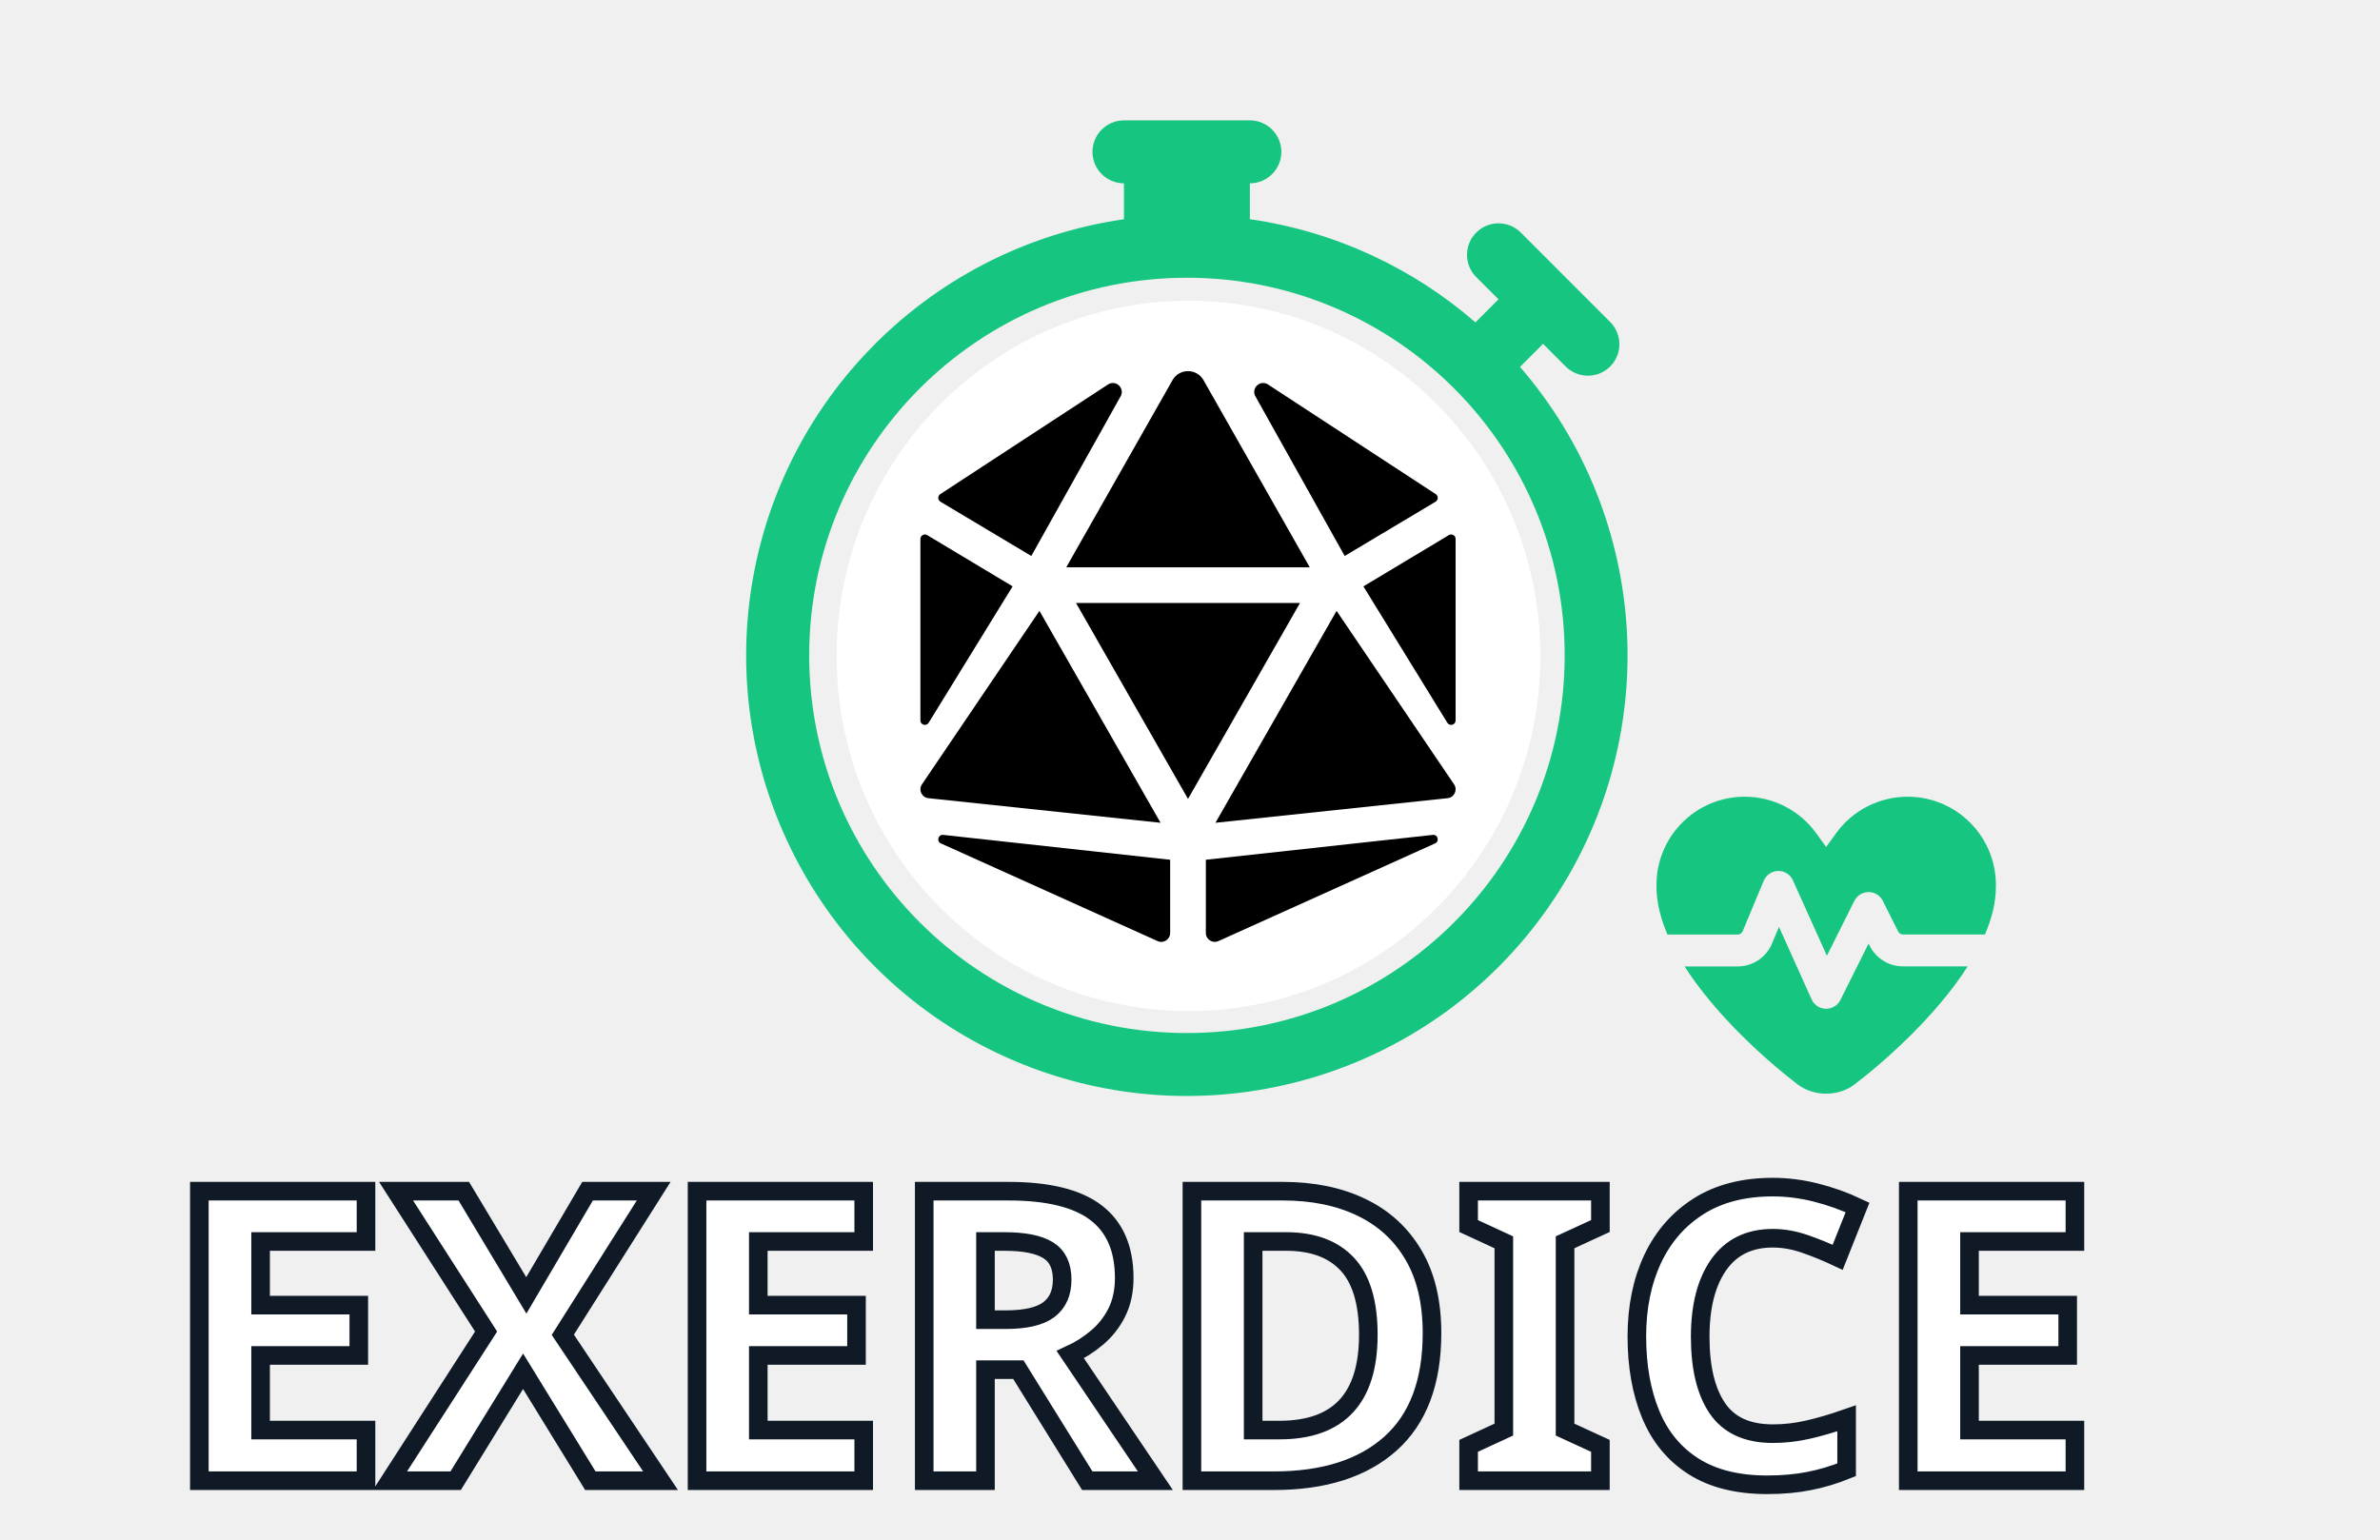
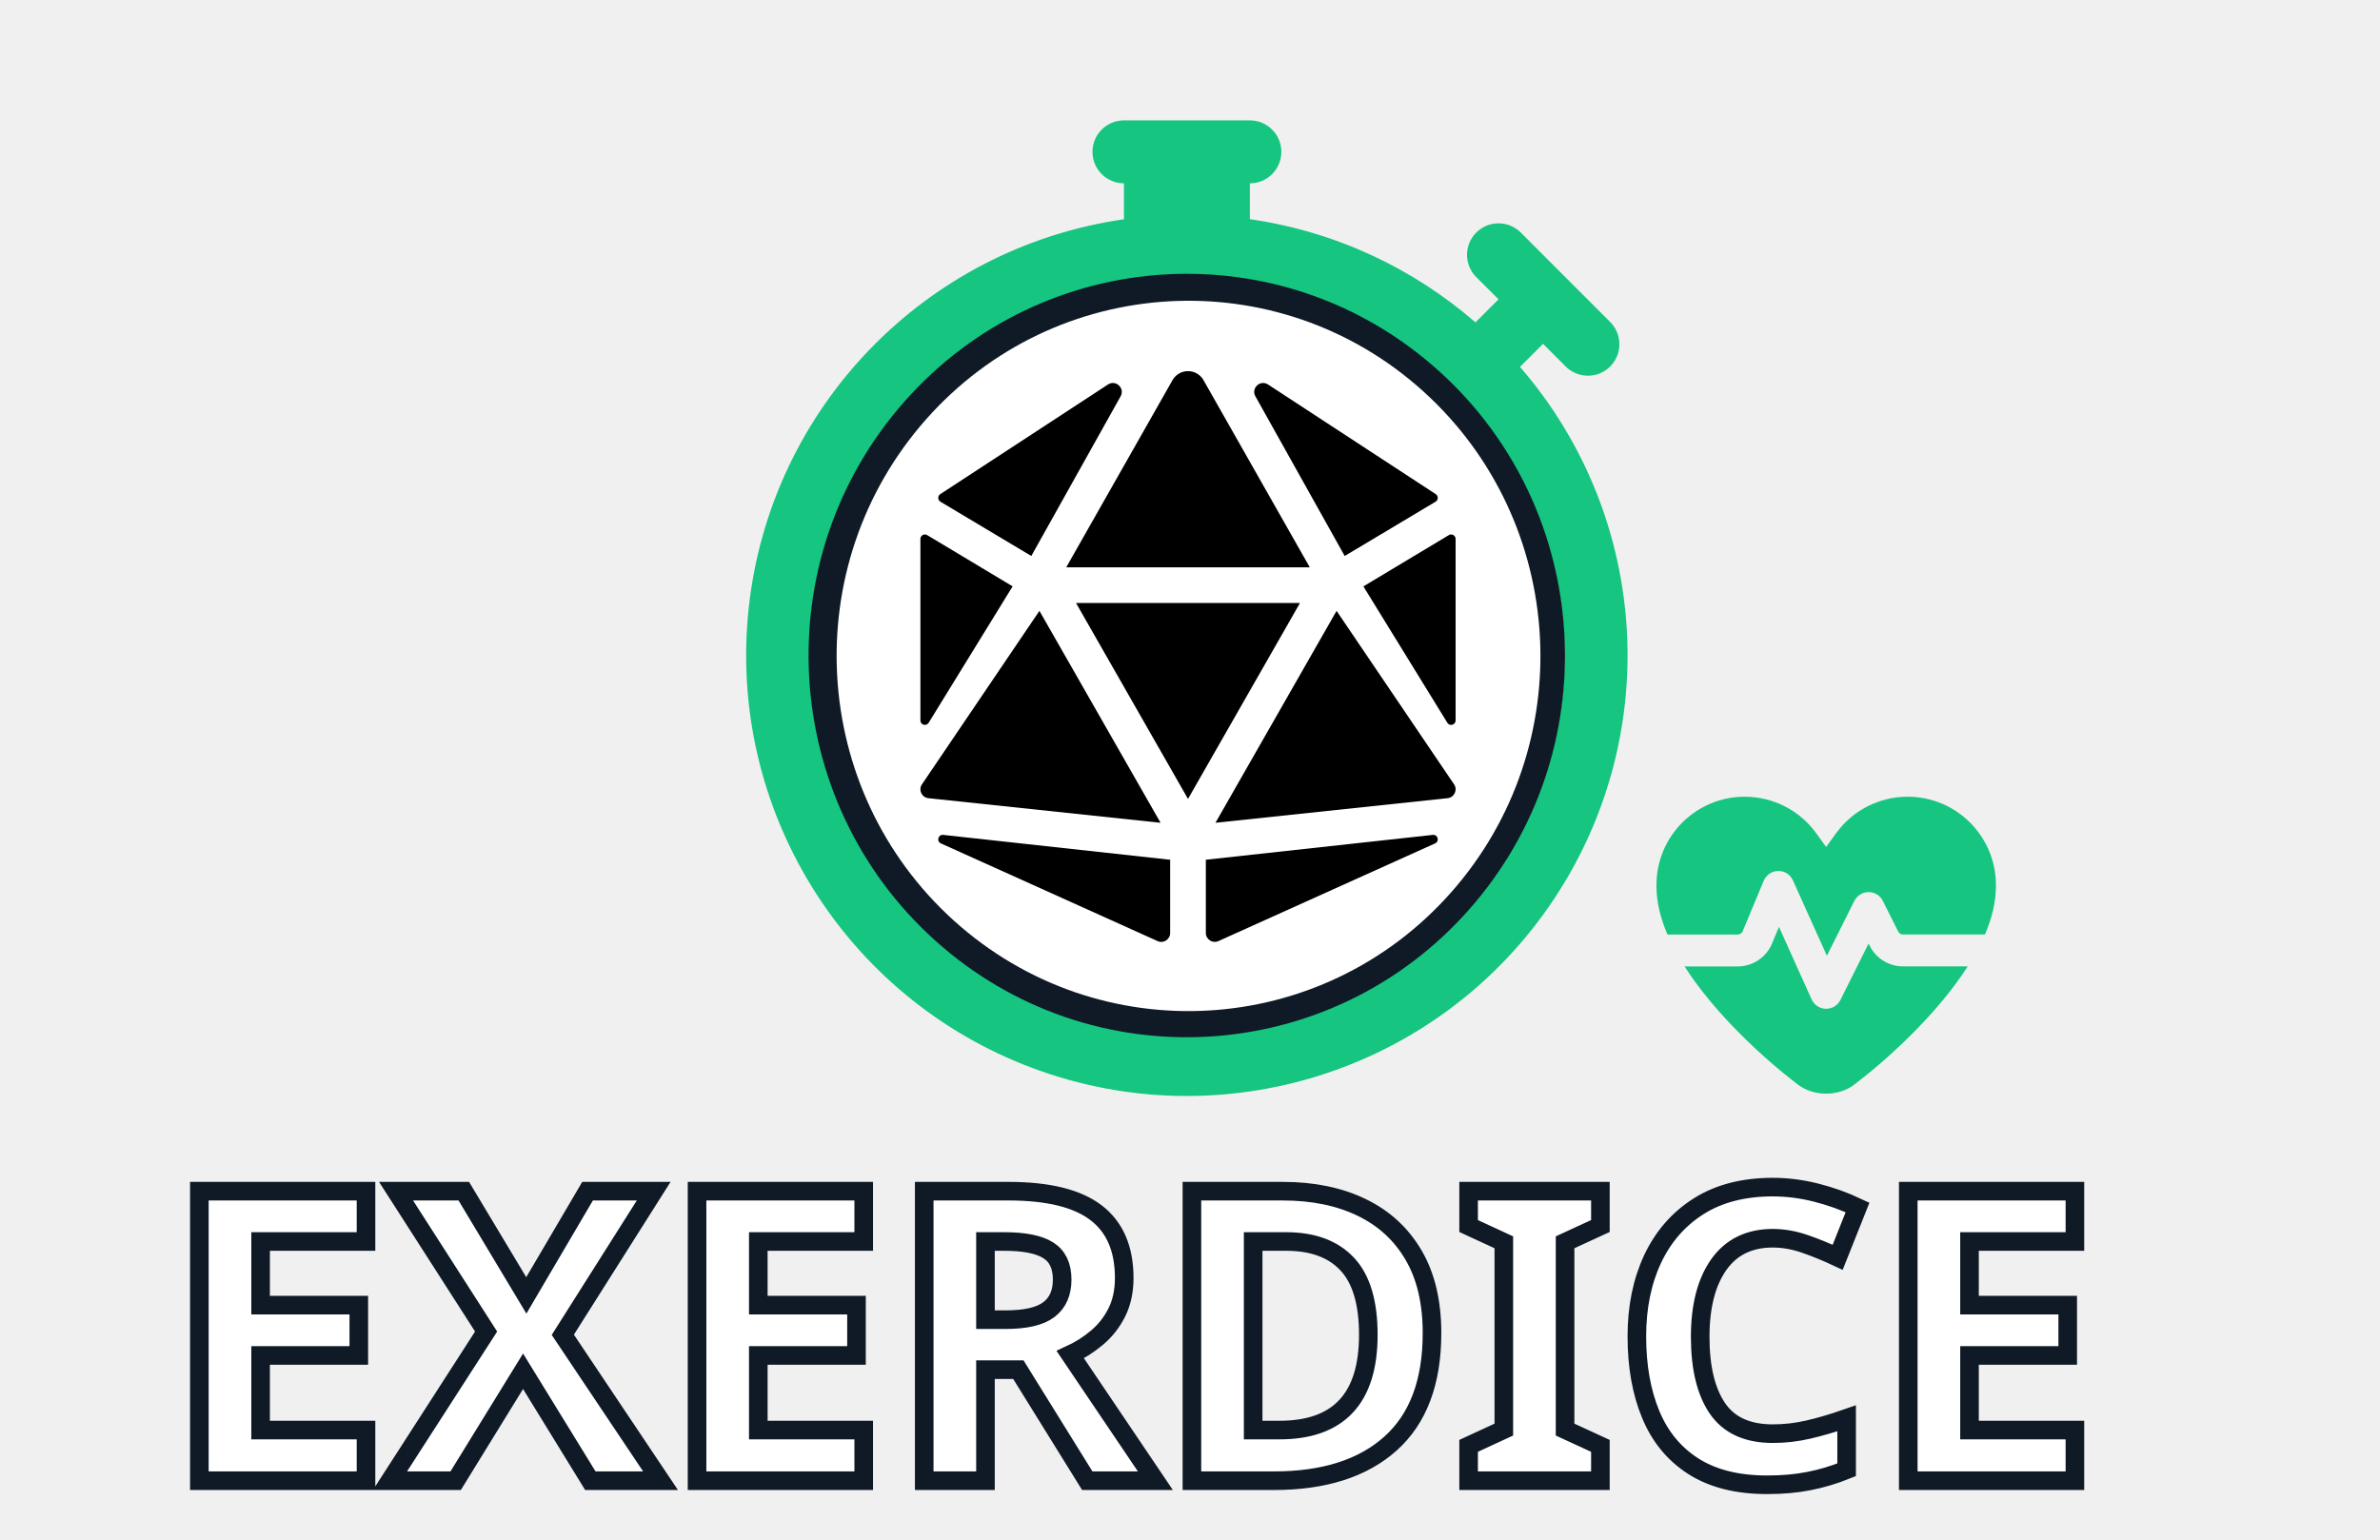
<svg viewBox="0 0 320 205" width="85mm" height="55mm">
  <g class="hero-stopwatch" transform="matrix(8.464743,0,0,8.464743,91.86704,12.30641)">
    <path class="hero-stopwatch-frame" style="fill:#15c580" d="m 6.5,0.837 a 0.5,0.5 0 0 1 0.5,-0.5 H 9 A 0.5,0.5 0 0 1 9,1.337 v 0.57 c 1.36,0.196 2.594,0.78 3.584,1.64 l 0.012,-0.013 0.354,-0.354 -0.354,-0.353 a 0.5,0.5 0 0 1 0.707,-0.708 l 1.414,1.415 a 0.5,0.5 0 1 1 -0.707,0.707 l -0.353,-0.354 -0.354,0.354 -0.013,0.012 A 7,7 0 1 1 7,1.908 v -0.571 A 0.5,0.5 0 0 1 6.5,0.837 M 8,2.837 A 6,6 0 1 0 8.001,14.837 6,6 0 0 0 8,2.837" />
+     <path style="fill:#0f1a26;stroke-width:0.8" d="M 12,4.316 A 6.007,6.064 0 0 1 12.479,12.878 6.007,6.064 0 0 1 3.997,13.363 6.007,6.064 0 0 1 3.516,4.801 6.007,6.064 0 0 1 11.997,4.314" />
    <path class="hero-stopwatch-face" style="fill:#ffffff;stroke-width:0.781" d="M 11.749,4.637 A 5.59,5.643 0 0 1 12.195,12.604 5.59,5.643 0 0 1 4.303,13.055 5.59,5.643 0 0 1 3.855,5.089 5.59,5.643 0 0 1 11.747,4.635" />
    <g transform="matrix(0.01771052,0,0,0.01771052,3.766798,4.320822)">
      <path class="hero-dice" fill="currentColor" d="M 106.75,215.06 1.2,370.95 c -3.08,5 0.1,11.5 5.93,12.14 l 208.26,22.07 z M 7.41,315.43 82.7,193.08 6.06,147.1 C 3.39,145.5 0,147.42 0,150.53 v 162.81 c 0,4.03 5.29,5.53 7.41,2.09 z m 10.84,108.17 194.4,87.66 C 217.95,513.71 224,509.83 224,504 V 438.33 L 20.45,416.03 c -4.45,-0.5 -6.23,5.59 -2.2,7.57 z M 99.47,165.82 179.4,22.88 C 183.74,15.82 175.81,7.63 168.62,11.74 L 17.81,110.35 c -2.47,1.62 -2.39,5.26 0.13,6.78 z M 240,176 H 349.21 L 253.63,7.62 C 250.5,2.54 245.25,0 240,0 234.75,0 229.5,2.54 226.37,7.62 L 130.79,176 Z m 233.94,-28.9 -76.64,45.99 75.29,122.35 c 2.11,3.44 7.41,1.94 7.41,-2.1 V 150.53 c 0,-3.11 -3.39,-5.03 -6.06,-3.43 z m -93.41,18.72 81.53,-48.7 c 2.53,-1.52 2.6,-5.16 0.13,-6.78 L 311.38,11.74 C 304.19,7.63 296.26,15.82 300.6,22.88 Z M 459.55,416.03 256,438.32 v 65.67 c 0,5.84 6.05,9.71 11.35,7.26 l 194.4,-87.66 c 4.03,-1.97 2.25,-8.06 -2.2,-7.56 z m -86.3,-200.97 -108.63,190.1 208.26,-22.07 c 5.83,-0.65 9.01,-7.14 5.93,-12.14 z M 240,208 H 139.57 L 240,383.75 340.43,208 Z" />
    </g>
  </g>
  <g>
    <text class="hero-text" x="21.898" y="198.103">
      <tspan x="21.898" y="198.103" style="font-weight:bold;font-size:54.538px;font-family:Futura;fill:#ffffff;stroke:#0f1a26;stroke-width:2.5;">EXERDICE</tspan>
    </text>
    <g transform="matrix(0.08912023,0,0,0.08912023,217.0155,97.55968)">
      <path class="hero-heart" style="fill:#15c580;fill-opacity:1" d="M 320,171.9 305,151.1 C 280,116.5 239.9,96 197.1,96 123.6,96 64,155.6 64,229.1 v 2.6 c 0,23.6 6.2,48 16.6,72.3 h 106 c 3.2,0 6.1,-1.9 7.4,-4.9 l 31.8,-76.3 c 3.7,-8.8 12.3,-14.6 21.8,-14.8 9.5,-0.2 18.3,5.4 22.2,14.1 l 51.3,113.9 41.4,-82.8 c 4.1,-8.1 12.4,-13.3 21.5,-13.3 9.1,0 17.4,5.1 21.5,13.3 l 23.2,46.3 c 1.4,2.7 4.1,4.4 7.2,4.4 h 123.6 c 10.5,-24.3 16.6,-48.7 16.6,-72.3 V 229 C 576,155.6 516.4,96 442.9,96 400.2,96 360,116.5 335,151.1 l -15,20.7 z M 533.6,352 h -97.8 c -21.2,0 -40.6,-12 -50.1,-31 l -1.7,-3.4 -42.5,85.1 c -4.1,8.3 -12.7,13.5 -22,13.3 -9.3,-0.2 -17.6,-5.7 -21.4,-14.1 l -49.3,-109.5 -10.5,25.2 c -8.7,20.9 -29.1,34.5 -51.7,34.5 h -80.2 c 47.2,73.8 123,141.7 170.4,177.9 12.4,9.4 27.6,14.1 43.1,14.1 15.5,0 30.8,-4.6 43.1,-14.1 47.6,-36.3 123.4,-104.2 170.6,-178 z" />
    </g>
  </g>
</svg>
